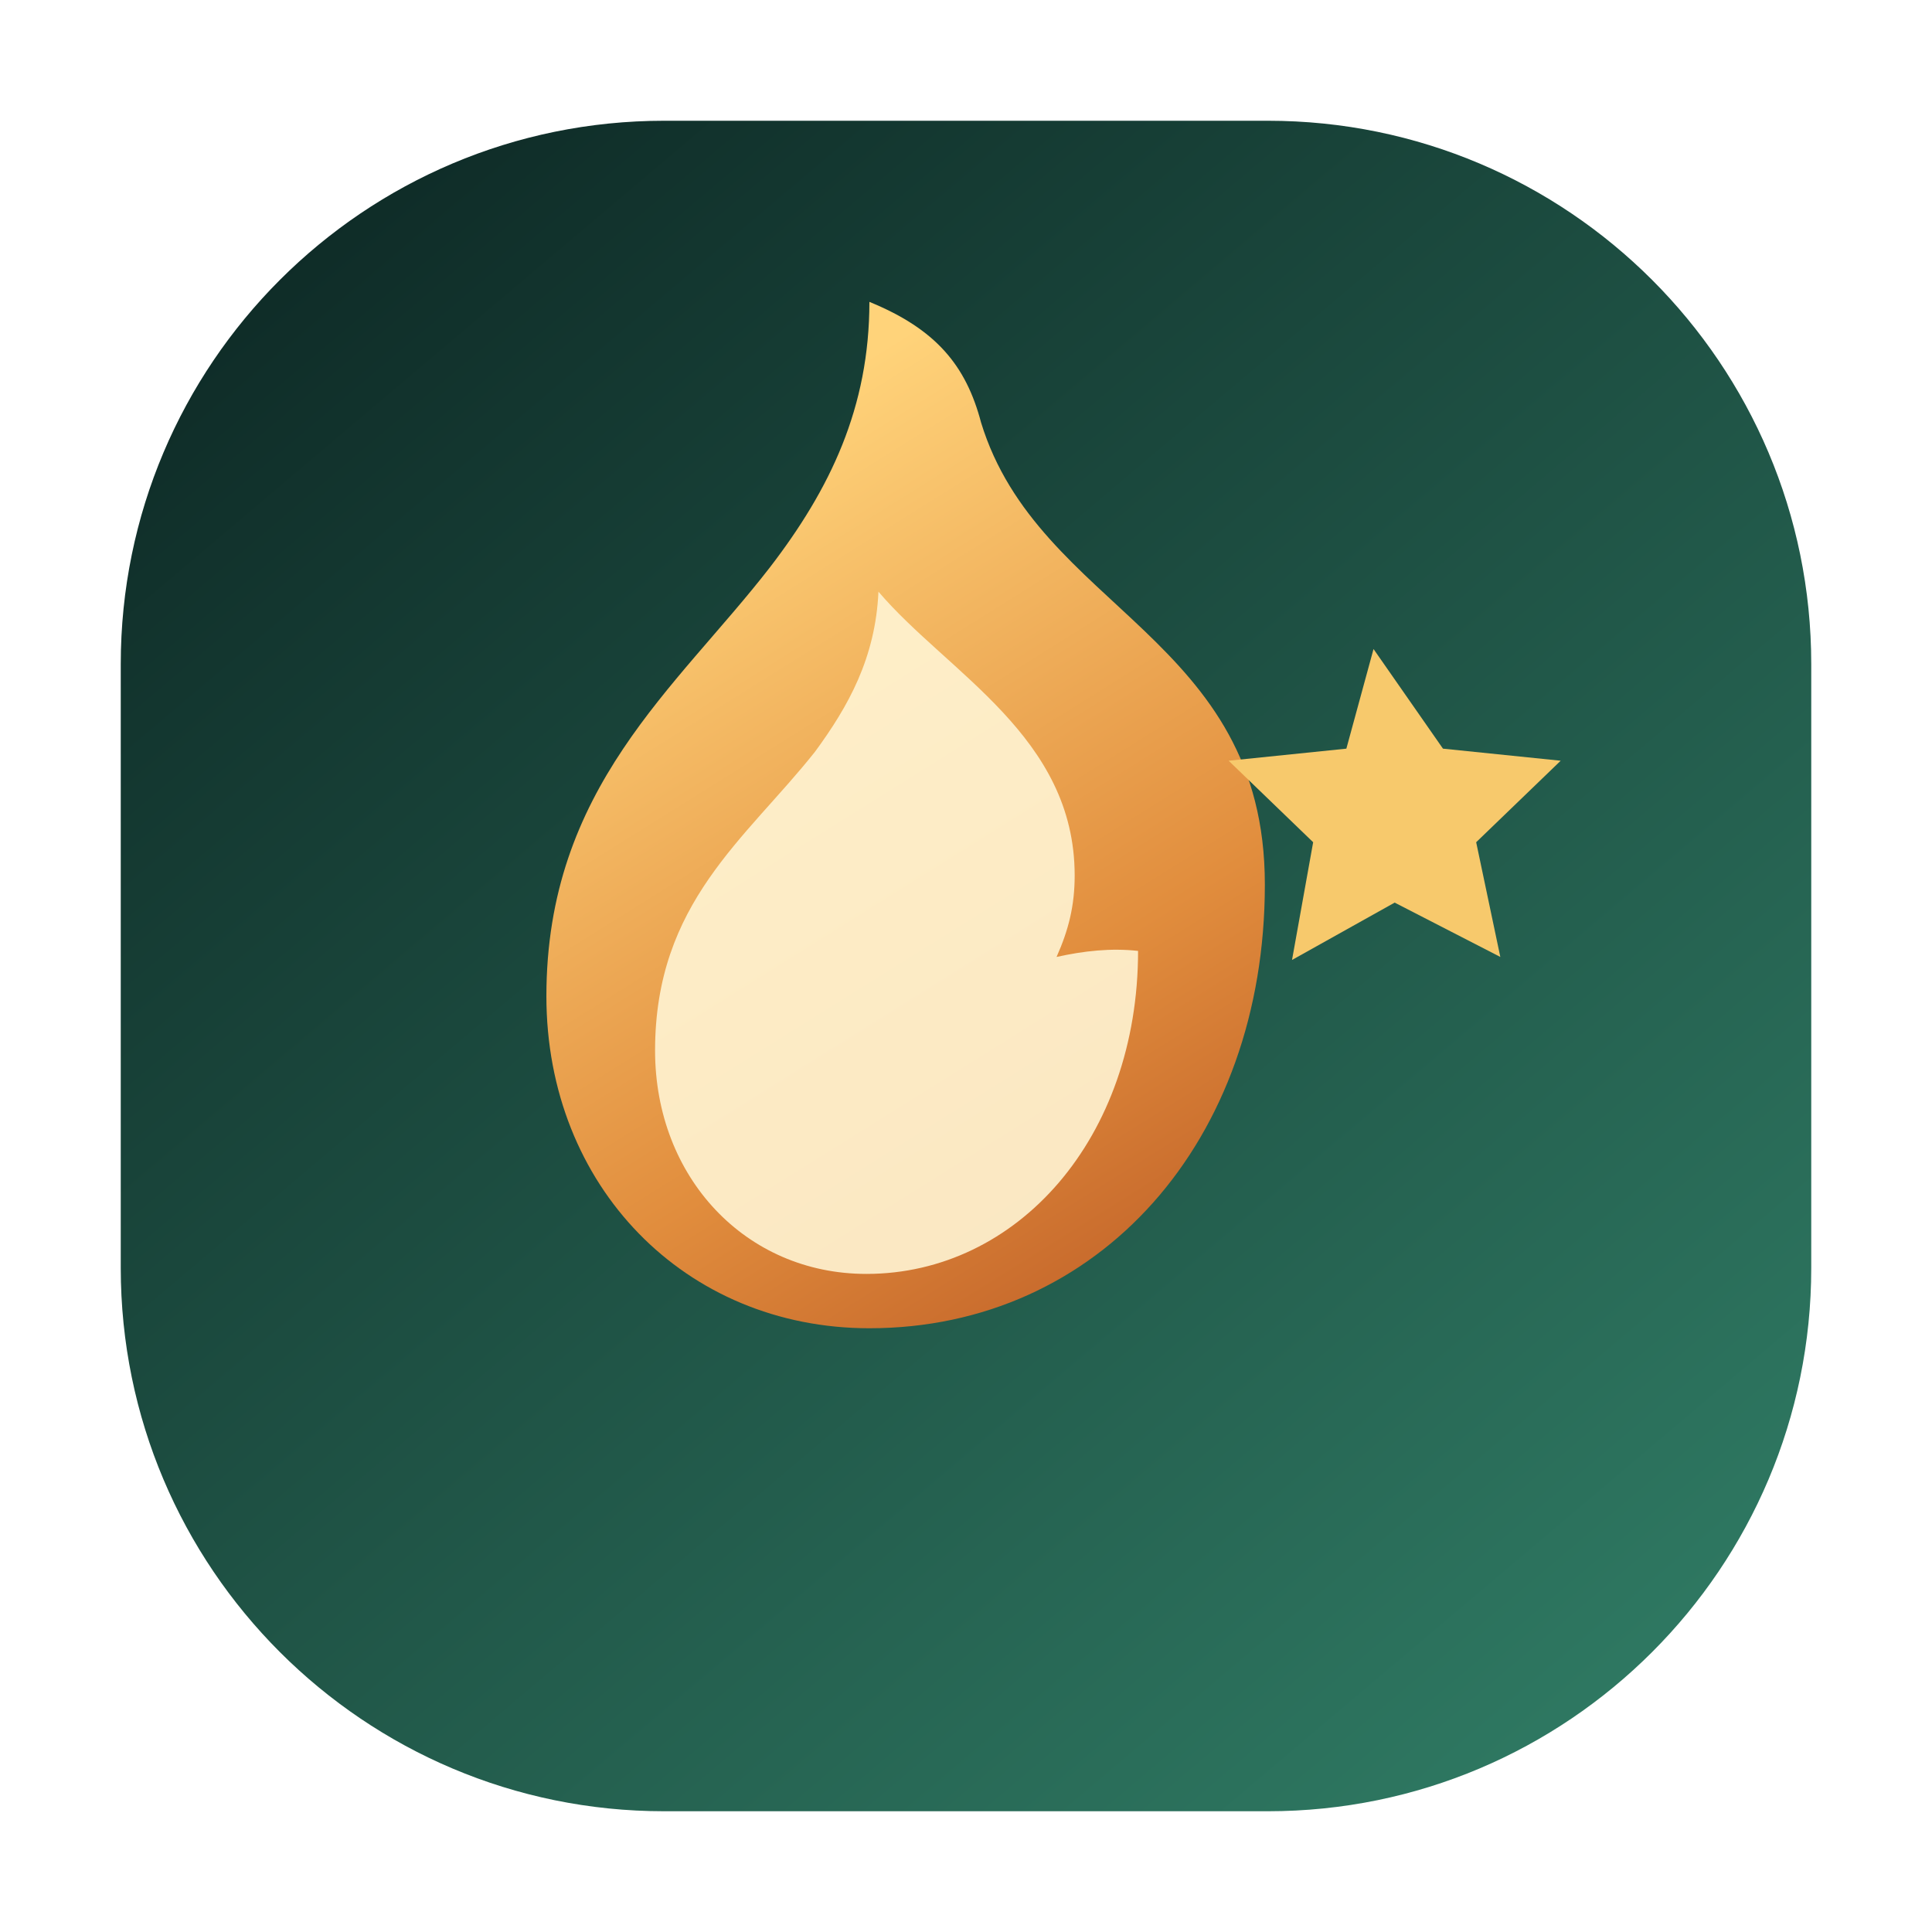
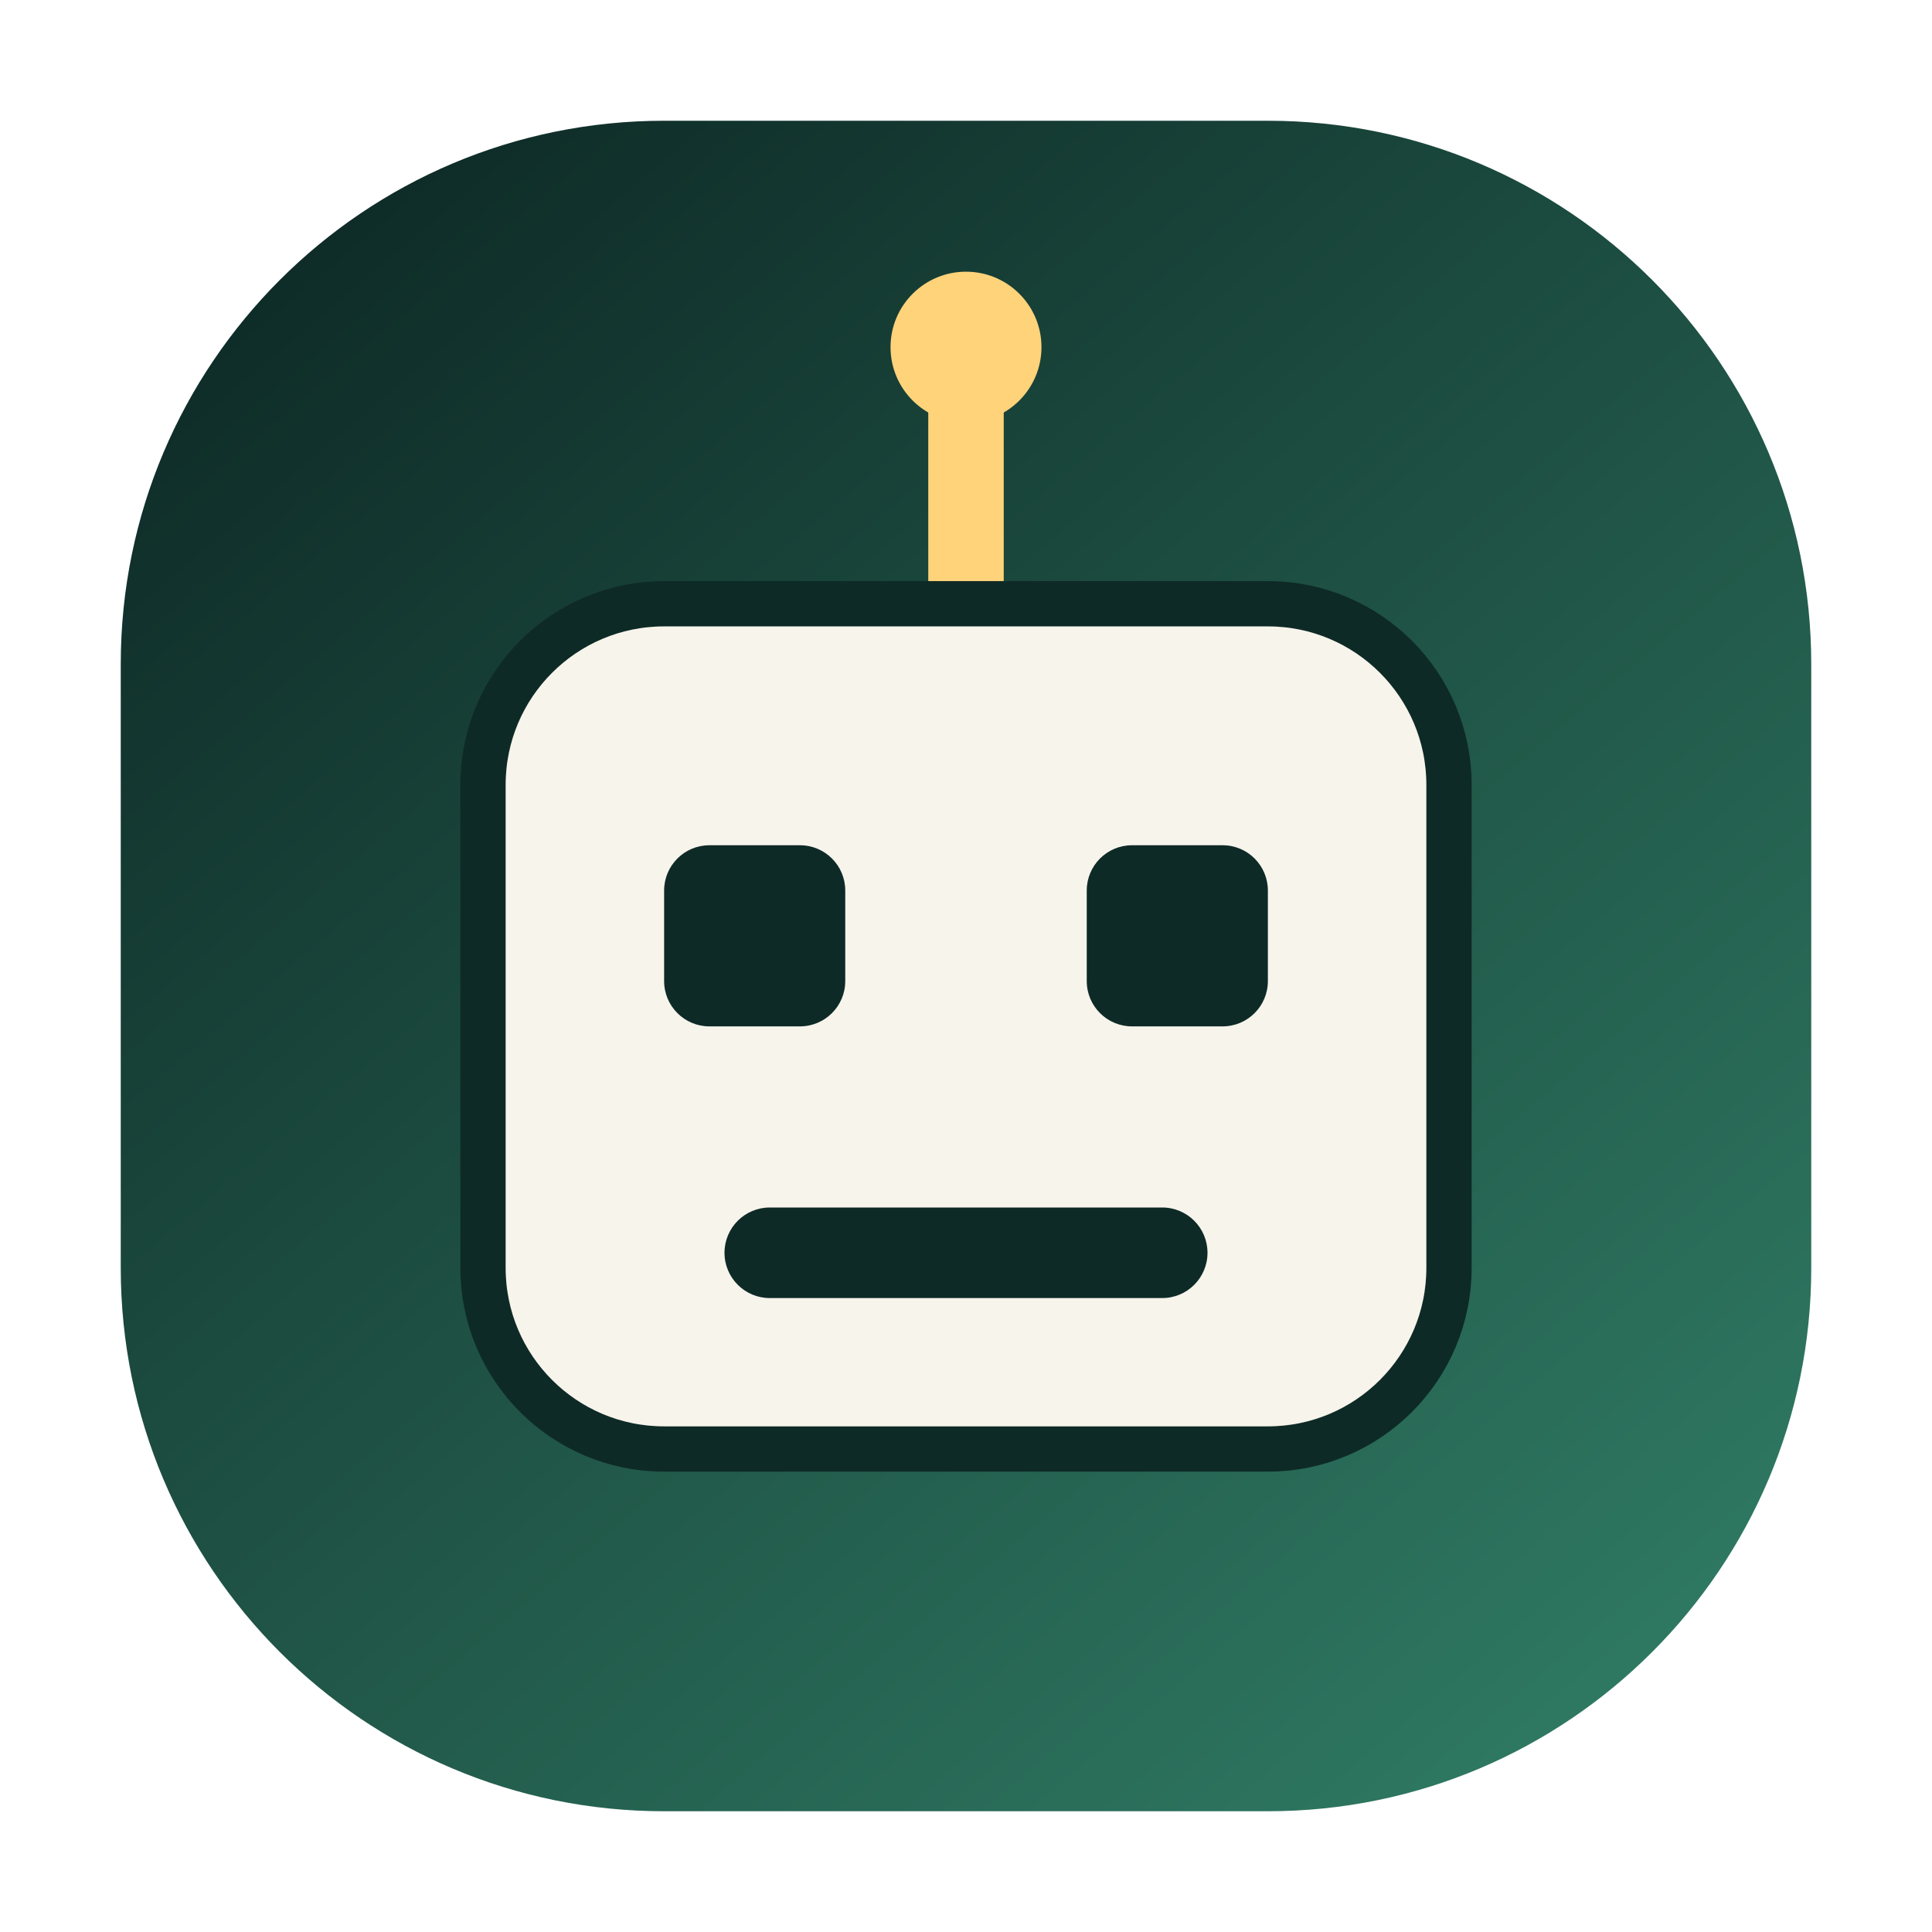
<svg xmlns="http://www.w3.org/2000/svg" viewBox="0 0 64 64" fill="none">
  <defs>
    <linearGradient id="bg" x1="10" y1="6" x2="54" y2="58" gradientUnits="userSpaceOnUse">
      <stop stop-color="#0E2A26" />
      <stop offset="1" stop-color="#2F7A63" />
    </linearGradient>
-     <linearGradient id="flame" x1="22" y1="16" x2="42" y2="48" gradientUnits="userSpaceOnUse">
-       <stop stop-color="#FFD37A" />
-       <stop offset="0.55" stop-color="#E18D3D" />
-       <stop offset="1" stop-color="#B24C1E" />
-     </linearGradient>
  </defs>
  <rect x="4" y="4" width="56" height="56" rx="18" fill="url(#bg)" />
-   <path d="M32.5 14C34.4 20.2 41.9 21.1 41.9 29.3C41.9 37.8 36.4 44 28.8 44C22.7 44 18.1 39.3 18.1 33C18.1 26.1 22.4 22.8 25.5 18.8C27.5 16.2 28.8 13.5 28.8 10C31 10.9 32 12.1 32.5 14Z" fill="url(#flame)" />
-   <path d="M37.7 31.5C37.7 37.7 33.7 42.2 28.7 42.2C24.7 42.2 21.7 39 21.7 34.8C21.7 29.9 24.7 27.8 27 24.9C28.1 23.4 29 21.8 29.1 19.6C31.4 22.3 35.6 24.4 35.6 29C35.6 30 35.4 30.8 35 31.7C35.9 31.5 36.8 31.4 37.7 31.5Z" fill="#FFF4D3" fill-opacity="0.9" />
-   <path d="M45.5 21.5L47.8 24.8L51.7 25.2L48.9 27.9L49.7 31.7L46.2 29.9L42.8 31.8L43.5 27.9L40.7 25.2L44.6 24.8L45.5 21.5Z" fill="#F7C96C" />
+   <line x1="32" y1="13" x2="32" y2="20" stroke="#FFD37A" stroke-width="2.5" stroke-linecap="round" />
+   <circle cx="32" cy="11.5" r="2.5" fill="#FFD37A" />
+   <rect x="16" y="20" width="32" height="28" rx="6" fill="#F7F4EC" stroke="#0E2A26" stroke-width="1.5" />
+   <rect x="22" y="28" width="6" height="6" rx="1.5" fill="#0E2A26" />
+   <rect x="36" y="28" width="6" height="6" rx="1.5" fill="#0E2A26" />
+   <rect x="24" y="40" width="16" height="3" rx="1.5" fill="#0E2A26" />
</svg>
